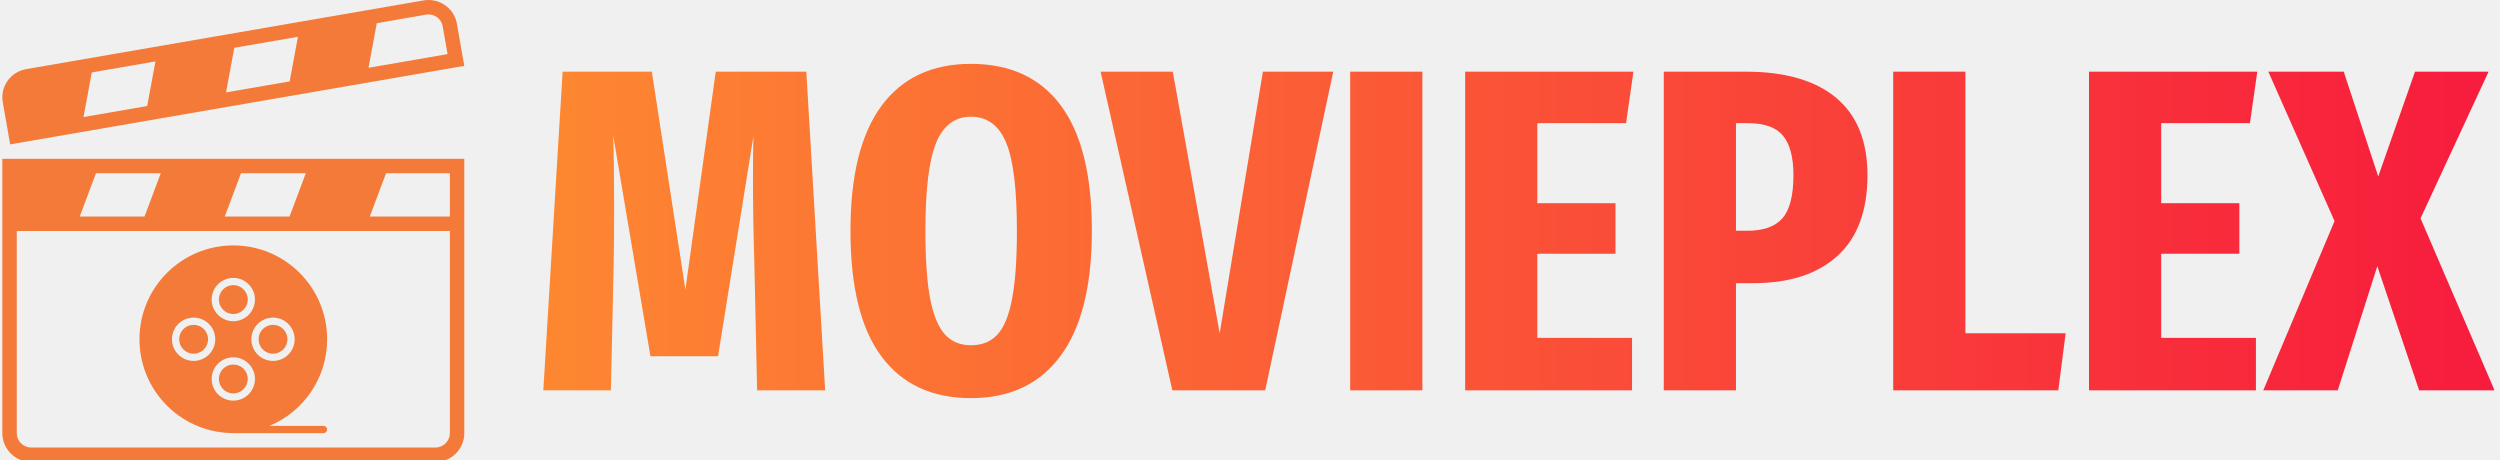
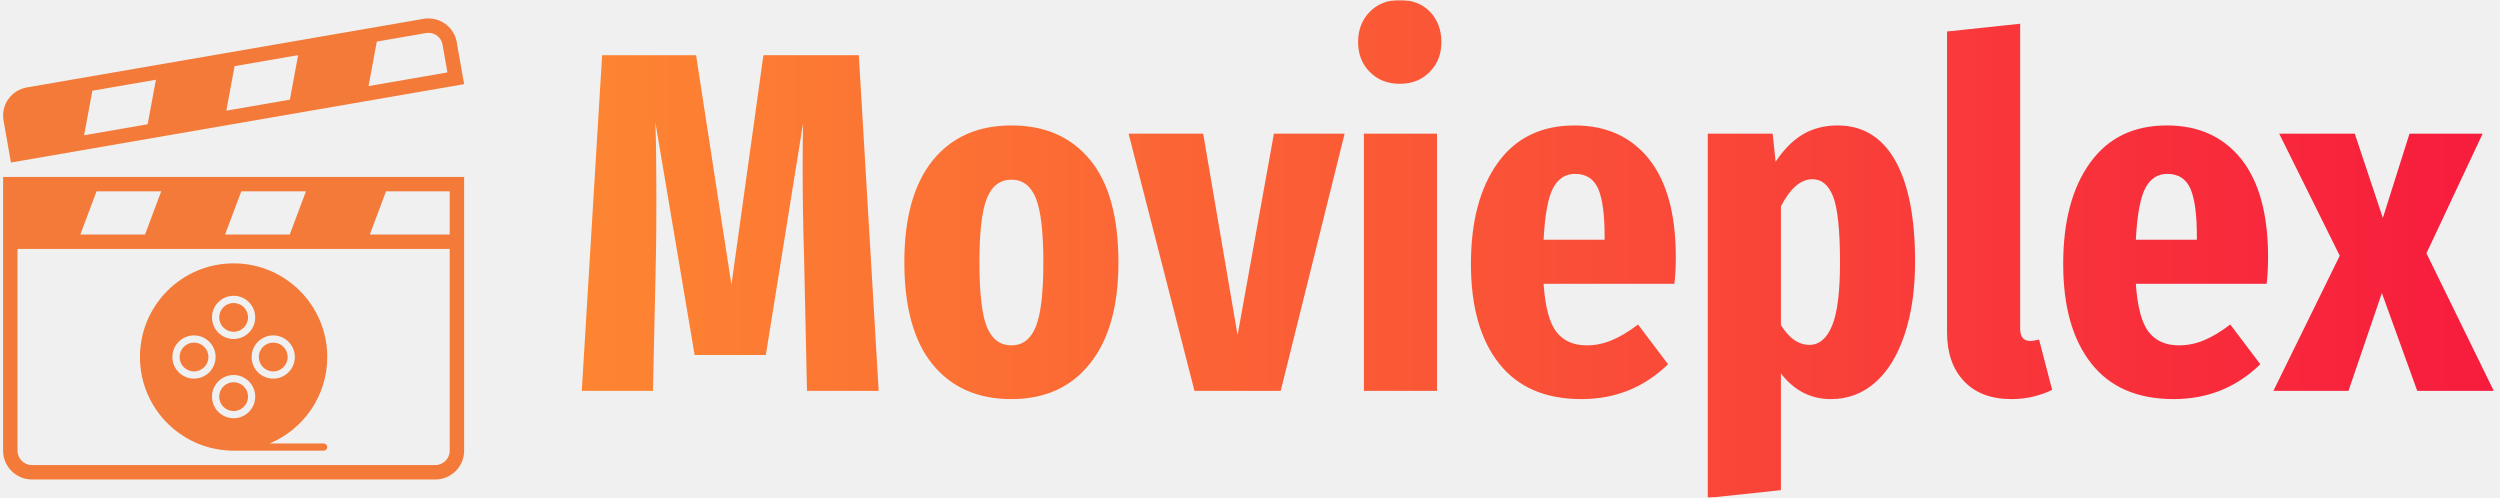
- <svg xmlns="http://www.w3.org/2000/svg" version="1.1" width="2000" height="368" viewBox="0 0 2000 368">
-   <g transform="matrix(1,0,0,1,-1.212121,0.790328)">
-     <svg viewBox="0 0 396 73" data-background-color="#ebe3d6" preserveAspectRatio="xMidYMid meet" height="368" width="2000">
-       <g id="tight-bounds" transform="matrix(1,0,0,1,0.24,-0.156777)">
-         <svg viewBox="0 0 395.52 73.314" height="73.314" width="395.52">
+ <svg xmlns="http://www.w3.org/2000/svg" version="1.1" width="2000" height="398" viewBox="0 0 2000 398">
+   <g transform="matrix(1,0,0,1,-1.212121,0.1630732)">
+     <svg viewBox="0 0 396 79" data-background-color="#ebe3d6" preserveAspectRatio="xMidYMid meet" height="398" width="2000">
+       <g id="tight-bounds" transform="matrix(1,0,0,1,0.24,-0.03236881)">
+         <svg viewBox="0 0 395.52 79.065" height="79.065" width="395.52">
          <g>
-             <svg viewBox="0 0 505.149 93.634" height="73.314" width="395.52">
-               <g transform="matrix(1,0,0,1,109.6292,12.94079)">
-                 <svg viewBox="0 0 395.52 67.753" height="67.753" width="395.52">
+             <svg viewBox="0 0 515.193 102.987" height="79.065" width="395.52">
+               <g transform="matrix(1,0,0,1,119.6731,0)">
+                 <svg viewBox="0 0 395.52 102.987" height="102.987" width="395.52">
                  <g id="textblocktransform">
-                     <svg viewBox="0 0 395.52 67.753" height="67.753" width="395.52" id="textblock">
+                     <svg viewBox="0 0 395.52 102.987" height="102.987" width="395.52" id="textblock">
                      <g>
-                         <svg viewBox="0 0 395.52 67.753" height="67.753" width="395.52">
+                         <svg viewBox="0 0 395.52 102.987" height="102.987" width="395.52">
                          <g transform="matrix(1,0,0,1,0,0)">
-                             <svg width="395.52" viewBox="1.35 -35.5 212.18 36.35" height="67.753" data-palette-color="url(#3bc9654e-1621-447e-98d9-002b6b28ea50)" />
+                             <svg width="395.52" viewBox="1.35 -40.35 197.38 51.4" height="102.987" data-palette-color="url(#28556438-c3a2-4bb1-ba2b-d4036c20c3a7)" />
                          </g>
                        </svg>
                      </g>
                    </svg>
                  </g>
                </svg>
              </g>
-               <g>
-                 <svg viewBox="0 0 93.634 93.634" height="93.634" width="93.634">
+               <g transform="matrix(1,0,0,1,0,3.813626)">
+                 <svg viewBox="0 0 95.36 95.36" height="95.36" width="95.36">
                  <g>
-                     <svg version="1.1" x="0" y="0" viewBox="0 0 128 128" style="enable-background:new 0 0 128 128;" xml:space="preserve" height="93.634" width="93.634" class="icon-icon-0" data-fill-palette-color="accent" id="icon-0">
+                     <svg version="1.1" x="0" y="0" viewBox="0 0 128 128" style="enable-background:new 0 0 128 128;" xml:space="preserve" height="95.36" width="95.36" class="icon-icon-0" data-fill-palette-color="accent" id="icon-0">
                      <path d="M0 60v4 56c0 4.418 3.582 8 8 8h112c4.418 0 8-3.582 8-8V64v-4V44H0V60zM106.317 48H124v12h-22.188L106.317 48zM66.133 48h17.956l-4.505 12H61.628L66.133 48zM25.948 48h17.956l-4.505 12H21.443L25.948 48zM4 64h120v56c0 2.206-1.794 4-4 4H8c-2.206 0-4-1.794-4-4V64z" fill="#f37a38" data-fill-palette-color="accent" />
                      <path d="M118.084 0c-0.454 0-0.915 0.038-1.377 0.118L6.613 19.151c-4.344 0.75-7.25 4.85-6.493 9.154L2.177 40 128 18.249l-2.058-11.692C125.266 2.71 121.893 0 118.084 0zM40.134 29.379l-17.64 3.05 2.294-12.361 17.639-3.048L40.134 29.379zM79.617 22.554l-17.639 3.049 2.292-12.36 17.64-3.05L79.617 22.554zM101.462 18.777l2.292-12.36 13.632-2.356C117.618 4.021 117.852 4 118.084 4c1.939 0 3.587 1.367 3.919 3.25l1.362 7.741L101.462 18.777z" fill="#f37a38" data-fill-palette-color="accent" />
                      <circle cx="64" cy="105" r="4.0" fill="#f37a38" data-fill-palette-color="accent" />
                      <circle cx="64" cy="83" r="4.0" fill="#f37a38" data-fill-palette-color="accent" />
                      <circle cx="53" cy="94" r="4.0" fill="#f37a38" data-fill-palette-color="accent" />
                      <path d="M62.857 119.971C62.906 119.979 62.949 120 63 120h26c0.552 0 1-0.447 1-1s-0.448-1-1-1H74.011C83.4 114.079 90 104.812 90 94.001 90 79.641 78.359 68 64 68S38 79.641 38 94.001C38 107.976 49.029 119.372 62.857 119.971zM64 111c-3.314 0-6-2.687-6-6s2.686-6 6-6c3.314 0 6 2.687 6 6S67.314 111 64 111zM75 88c3.313 0 6 2.686 6 6s-2.687 6-6 6-6-2.686-6-6S71.687 88 75 88zM64 77c3.314 0 6 2.687 6 6s-2.686 6-6 6c-3.314 0-6-2.687-6-6S60.686 77 64 77zM53 88c3.313 0 6 2.686 6 6s-2.687 6-6 6-6-2.687-6-6C47 90.686 49.687 88 53 88z" fill="#f37a38" data-fill-palette-color="accent" />
                      <circle cx="75" cy="94" r="4.0" fill="#f37a38" data-fill-palette-color="accent" />
                    </svg>
                  </g>
                </svg>
              </g>
            </svg>
          </g>
          <defs />
-           <mask id="5314b779-36bc-4e7e-a704-4463d06a6543">
-             <g id="SvgjsG1407">
-               <svg viewBox="0 0 395.52 73.314" height="73.314" width="395.52">
+           <mask id="32a483d1-060e-4893-97d5-90a5bdceaef5">
+             <g id="SvgjsG3576">
+               <svg viewBox="0 0 395.52 79.065" height="79.065" width="395.52">
                <g>
-                   <svg viewBox="0 0 505.149 93.634" height="73.314" width="395.52">
-                     <g transform="matrix(1,0,0,1,109.6292,12.94079)">
-                       <svg viewBox="0 0 395.52 67.753" height="67.753" width="395.52">
-                         <g id="SvgjsG1406">
-                           <svg viewBox="0 0 395.52 67.753" height="67.753" width="395.52" id="SvgjsSvg1405">
+                   <svg viewBox="0 0 515.193 102.987" height="79.065" width="395.52">
+                     <g transform="matrix(1,0,0,1,119.6731,0)">
+                       <svg viewBox="0 0 395.52 102.987" height="102.987" width="395.52">
+                         <g id="SvgjsG3575">
+                           <svg viewBox="0 0 395.52 102.987" height="102.987" width="395.52" id="SvgjsSvg3574">
                            <g>
-                               <svg viewBox="0 0 395.52 67.753" height="67.753" width="395.52">
+                               <svg viewBox="0 0 395.52 102.987" height="102.987" width="395.52">
                                <g transform="matrix(1,0,0,1,0,0)">
-                                   <svg width="395.52" viewBox="1.35 -35.5 212.18 36.35" height="67.753" data-palette-color="url(#3bc9654e-1621-447e-98d9-002b6b28ea50)">
-                                     <path d="M29.95-34.65L32 0 24.6 0 24.3-13.75Q24.15-18.5 24.15-23L24.15-23Q24.15-26.15 24.2-27.65L24.2-27.65 20.35-3.7 13-3.7 8.95-27.7Q9.05-24.9 9.05-19.9L9.05-19.9Q9.05-15.85 9-13.65L9-13.65 8.7 0 1.35 0 3.45-34.65 13.15-34.65 16.8-10.95 20.1-34.65 29.95-34.65ZM47.85-35.5Q54.25-35.5 57.62-30.98 61-26.45 61-17.35L61-17.35Q61-8.35 57.6-3.75 54.2 0.85 47.85 0.85L47.85 0.85Q41.5 0.85 38.12-3.68 34.75-8.2 34.75-17.35L34.75-17.35Q34.75-26.35 38.12-30.93 41.5-35.5 47.85-35.5L47.85-35.5ZM47.85-29.75Q45.25-29.75 44.07-26.93 42.9-24.1 42.9-17.35L42.9-17.35Q42.9-12.65 43.42-9.95 43.95-7.25 45.02-6.08 46.1-4.9 47.85-4.9L47.85-4.9Q49.65-4.9 50.72-6.05 51.8-7.2 52.32-9.93 52.85-12.65 52.85-17.35L52.85-17.35Q52.85-24.15 51.67-26.95 50.5-29.75 47.85-29.75L47.85-29.75ZM79.6-34.65L87.25-34.65 79.85 0 69.75 0 61.95-34.65 69.8-34.65 74.9-6.2 79.6-34.65ZM89.09-34.65L96.94-34.65 96.94 0 89.09 0 89.09-34.65ZM101.59-34.65L119.89-34.65 119.09-29.05 109.44-29.05 109.44-20.35 117.94-20.35 117.94-14.85 109.44-14.85 109.44-5.7 119.74-5.7 119.74 0 101.59 0 101.59-34.65ZM132.09-34.65Q138.54-34.65 141.94-31.8 145.34-28.95 145.34-23.4L145.34-23.4Q145.34-17.6 142.09-14.63 138.84-11.65 132.89-11.65L132.89-11.65 131.04-11.65 131.04 0 123.19 0 123.19-34.65 132.09-34.65ZM132.24-17.35Q134.94-17.35 136.11-18.73 137.29-20.1 137.29-23.4L137.29-23.4Q137.29-26.3 136.16-27.68 135.04-29.05 132.34-29.05L132.34-29.05 131.04-29.05 131.04-17.35 132.24-17.35ZM148.14-34.65L155.99-34.65 155.99-6.2 166.89-6.2 166.09 0 148.14 0 148.14-34.65ZM169.43-34.65L187.73-34.65 186.93-29.05 177.28-29.05 177.28-20.35 185.78-20.35 185.78-14.85 177.28-14.85 177.28-5.7 187.58-5.7 187.58 0 169.43 0 169.43-34.65ZM212.88-34.65L205.48-18.7 213.53 0 205.33 0 200.78-13.5 196.48 0 188.38 0 196.13-18.4 188.93-34.65 197.13-34.65 200.88-23.25 204.88-34.65 212.88-34.65Z" opacity="1" transform="matrix(1,0,0,1,0,0)" fill="white" class="wordmark-text-0" id="SvgjsPath1404" />
+                                   <svg width="395.52" viewBox="1.35 -40.35 197.38 51.4" height="102.987" data-palette-color="url(#28556438-c3a2-4bb1-ba2b-d4036c20c3a7)">
+                                     <path d="M29.95-34.65L32 0 24.6 0 24.3-13.75Q24.15-18.5 24.15-23L24.15-23Q24.15-26.15 24.2-27.65L24.2-27.65 20.35-3.7 13-3.7 8.95-27.7Q9.05-24.9 9.05-19.9L9.05-19.9Q9.05-15.85 9-13.65L9-13.65 8.7 0 1.35 0 3.45-34.65 13.15-34.65 16.8-10.95 20.1-34.65 29.95-34.65ZM45.7-27.4Q50.9-27.4 53.82-23.85 56.75-20.3 56.75-13.25L56.75-13.25Q56.75-6.5 53.82-2.83 50.9 0.85 45.7 0.85L45.7 0.85Q40.5 0.85 37.57-2.73 34.65-6.3 34.65-13.3L34.65-13.3Q34.65-20.15 37.57-23.78 40.5-27.4 45.7-27.4L45.7-27.4ZM45.7-21.8Q43.95-21.8 43.17-19.88 42.4-17.95 42.4-13.3L42.4-13.3Q42.4-8.5 43.17-6.6 43.95-4.7 45.7-4.7L45.7-4.7Q47.45-4.7 48.22-6.63 49-8.55 49-13.25L49-13.25Q49-18 48.22-19.9 47.45-21.8 45.7-21.8L45.7-21.8ZM72.8-26.55L80.1-26.55 73.5 0 64.6 0 57.8-26.55 65.5-26.55 69.05-5.75 72.8-26.55ZM82.09-26.55L89.64-26.55 89.64 0 82.09 0 82.09-26.55ZM85.79-40.35Q87.74-40.35 88.92-39.13 90.09-37.9 90.09-36L90.09-36Q90.09-34.15 88.89-32.93 87.69-31.7 85.79-31.7L85.79-31.7Q83.89-31.7 82.69-32.93 81.49-34.15 81.49-36L81.49-36Q81.49-37.9 82.69-39.13 83.89-40.35 85.79-40.35L85.79-40.35ZM114.29-13.8Q114.29-12.2 114.14-11.05L114.14-11.05 100.64-11.05Q100.89-7.45 101.97-6.08 103.04-4.7 105.09-4.7L105.09-4.7Q106.44-4.7 107.69-5.23 108.94-5.75 110.39-6.85L110.39-6.85 113.49-2.75Q109.79 0.85 104.54 0.85L104.54 0.85Q98.94 0.85 96.04-2.83 93.14-6.5 93.14-13.1L93.14-13.1Q93.14-19.7 95.92-23.55 98.69-27.4 103.84-27.4L103.84-27.4Q108.74-27.4 111.52-23.93 114.29-20.45 114.29-13.8L114.29-13.8ZM106.94-15.6L106.94-15.95Q106.94-19.35 106.27-20.88 105.59-22.4 103.89-22.4L103.89-22.4Q102.39-22.4 101.62-20.93 100.84-19.45 100.64-15.6L100.64-15.6 106.94-15.6ZM130.99-27.4Q134.89-27.4 136.94-23.78 138.99-20.15 138.99-13.35L138.99-13.35Q138.99-9.05 137.91-5.83 136.84-2.6 134.89-0.88 132.94 0.85 130.29 0.85L130.29 0.85Q127.19 0.85 125.14-1.8L125.14-1.8 125.14 10.25 117.59 11.05 117.59-26.55 124.29-26.55 124.59-23.65Q125.89-25.6 127.44-26.5 128.99-27.4 130.99-27.4L130.99-27.4ZM128.09-4.75Q129.59-4.75 130.41-6.7 131.24-8.65 131.24-13.25L131.24-13.25Q131.24-18.2 130.54-20.03 129.84-21.85 128.39-21.85L128.39-21.85Q126.59-21.85 125.14-19.05L125.14-19.05 125.14-6.8Q126.39-4.75 128.09-4.75L128.09-4.75ZM148.94 0.85Q145.79 0.85 144.04-1 142.29-2.85 142.29-6.05L142.29-6.05 142.29-37.1 149.84-37.9 149.84-6.4Q149.84-5.15 150.89-5.15L150.89-5.15Q151.19-5.15 151.79-5.3L151.79-5.3 153.14-0.1Q152.34 0.3 151.24 0.58 150.14 0.85 148.94 0.85L148.94 0.85ZM175.43-13.8Q175.43-12.2 175.28-11.05L175.28-11.05 161.78-11.05Q162.03-7.45 163.11-6.08 164.18-4.7 166.23-4.7L166.23-4.7Q167.58-4.7 168.83-5.23 170.08-5.75 171.53-6.85L171.53-6.85 174.63-2.75Q170.93 0.85 165.68 0.85L165.68 0.85Q160.08 0.85 157.18-2.83 154.28-6.5 154.28-13.1L154.28-13.1Q154.28-19.7 157.06-23.55 159.83-27.4 164.98-27.4L164.98-27.4Q169.88-27.4 172.66-23.93 175.43-20.45 175.43-13.8L175.43-13.8ZM168.08-15.6L168.08-15.95Q168.08-19.35 167.41-20.88 166.73-22.4 165.03-22.4L165.03-22.4Q163.53-22.4 162.76-20.93 161.98-19.45 161.78-15.6L161.78-15.6 168.08-15.6ZM197.58-26.55L191.78-14.2 198.73 0 190.83 0 187.18-10.1 183.73 0 175.98 0 182.83-13.95 176.58-26.55 184.38-26.55 187.28-17.85 190.03-26.55 197.58-26.55Z" opacity="1" transform="matrix(1,0,0,1,0,0)" fill="white" class="wordmark-text-0" id="SvgjsPath3573" />
                                  </svg>
                                </g>
                              </svg>
                            </g>
                          </svg>
                        </g>
                      </svg>
                    </g>
-                     <g>
-                       <svg viewBox="0 0 93.634 93.634" height="93.634" width="93.634">
+                     <g transform="matrix(1,0,0,1,0,3.813626)">
+                       <svg viewBox="0 0 95.36 95.36" height="95.36" width="95.36">
                        <g>
-                           <svg version="1.1" x="0" y="0" viewBox="0 0 128 128" style="enable-background:new 0 0 128 128;" xml:space="preserve" height="93.634" width="93.634" class="icon-icon-0" data-fill-palette-color="accent" id="SvgjsSvg1403">
+                           <svg version="1.1" x="0" y="0" viewBox="0 0 128 128" style="enable-background:new 0 0 128 128;" xml:space="preserve" height="95.36" width="95.36" class="icon-icon-0" data-fill-palette-color="accent" id="SvgjsSvg3572">
                            <path d="M0 60v4 56c0 4.418 3.582 8 8 8h112c4.418 0 8-3.582 8-8V64v-4V44H0V60zM106.317 48H124v12h-22.188L106.317 48zM66.133 48h17.956l-4.505 12H61.628L66.133 48zM25.948 48h17.956l-4.505 12H21.443L25.948 48zM4 64h120v56c0 2.206-1.794 4-4 4H8c-2.206 0-4-1.794-4-4V64z" fill="black" />
                            <path d="M118.084 0c-0.454 0-0.915 0.038-1.377 0.118L6.613 19.151c-4.344 0.75-7.25 4.85-6.493 9.154L2.177 40 128 18.249l-2.058-11.692C125.266 2.71 121.893 0 118.084 0zM40.134 29.379l-17.64 3.05 2.294-12.361 17.639-3.048L40.134 29.379zM79.617 22.554l-17.639 3.049 2.292-12.36 17.64-3.05L79.617 22.554zM101.462 18.777l2.292-12.36 13.632-2.356C117.618 4.021 117.852 4 118.084 4c1.939 0 3.587 1.367 3.919 3.25l1.362 7.741L101.462 18.777z" fill="black" />
                            <circle cx="64" cy="105" r="4.0" fill="black" />
                            <circle cx="64" cy="83" r="4.0" fill="black" />
                            <circle cx="53" cy="94" r="4.0" fill="black" />
                            <path d="M62.857 119.971C62.906 119.979 62.949 120 63 120h26c0.552 0 1-0.447 1-1s-0.448-1-1-1H74.011C83.4 114.079 90 104.812 90 94.001 90 79.641 78.359 68 64 68S38 79.641 38 94.001C38 107.976 49.029 119.372 62.857 119.971zM64 111c-3.314 0-6-2.687-6-6s2.686-6 6-6c3.314 0 6 2.687 6 6S67.314 111 64 111zM75 88c3.313 0 6 2.686 6 6s-2.687 6-6 6-6-2.686-6-6S71.687 88 75 88zM64 77c3.314 0 6 2.687 6 6s-2.686 6-6 6c-3.314 0-6-2.687-6-6S60.686 77 64 77zM53 88c3.313 0 6 2.686 6 6s-2.687 6-6 6-6-2.687-6-6C47 90.686 49.687 88 53 88z" fill="black" />
                            <circle cx="75" cy="94" r="4.0" fill="black" />
                          </svg>
                        </g>
                      </svg>
                    </g>
                  </svg>
                </g>
                <defs>
                  <mask />
                </defs>
              </svg>
-               <rect width="395.52" height="73.314" fill="black" stroke="none" visibility="hidden" />
+               <rect width="395.52" height="79.065" fill="black" stroke="none" visibility="hidden" />
            </g>
          </mask>
-           <linearGradient x1="0" x2="1" y1="0.5" y2="0.5" id="3bc9654e-1621-447e-98d9-002b6b28ea50">
+           <linearGradient x1="0" x2="1" y1="0.5" y2="0.5" id="28556438-c3a2-4bb1-ba2b-d4036c20c3a7">
            <stop stop-color="#ffa62e" offset="0" />
            <stop stop-color="#f71b3d" offset="1" />
          </linearGradient>
-           <rect width="395.52" height="73.314" fill="url(#3bc9654e-1621-447e-98d9-002b6b28ea50)" mask="url(#5314b779-36bc-4e7e-a704-4463d06a6543)" data-fill-palette-color="primary" />
+           <rect width="395.52" height="79.065" fill="url(#28556438-c3a2-4bb1-ba2b-d4036c20c3a7)" mask="url(#32a483d1-060e-4893-97d5-90a5bdceaef5)" data-fill-palette-color="primary" />
        </svg>
-         <rect width="395.52" height="73.314" fill="none" stroke="none" visibility="hidden" />
+         <rect width="395.52" height="79.065" fill="none" stroke="none" visibility="hidden" />
      </g>
    </svg>
  </g>
</svg>
